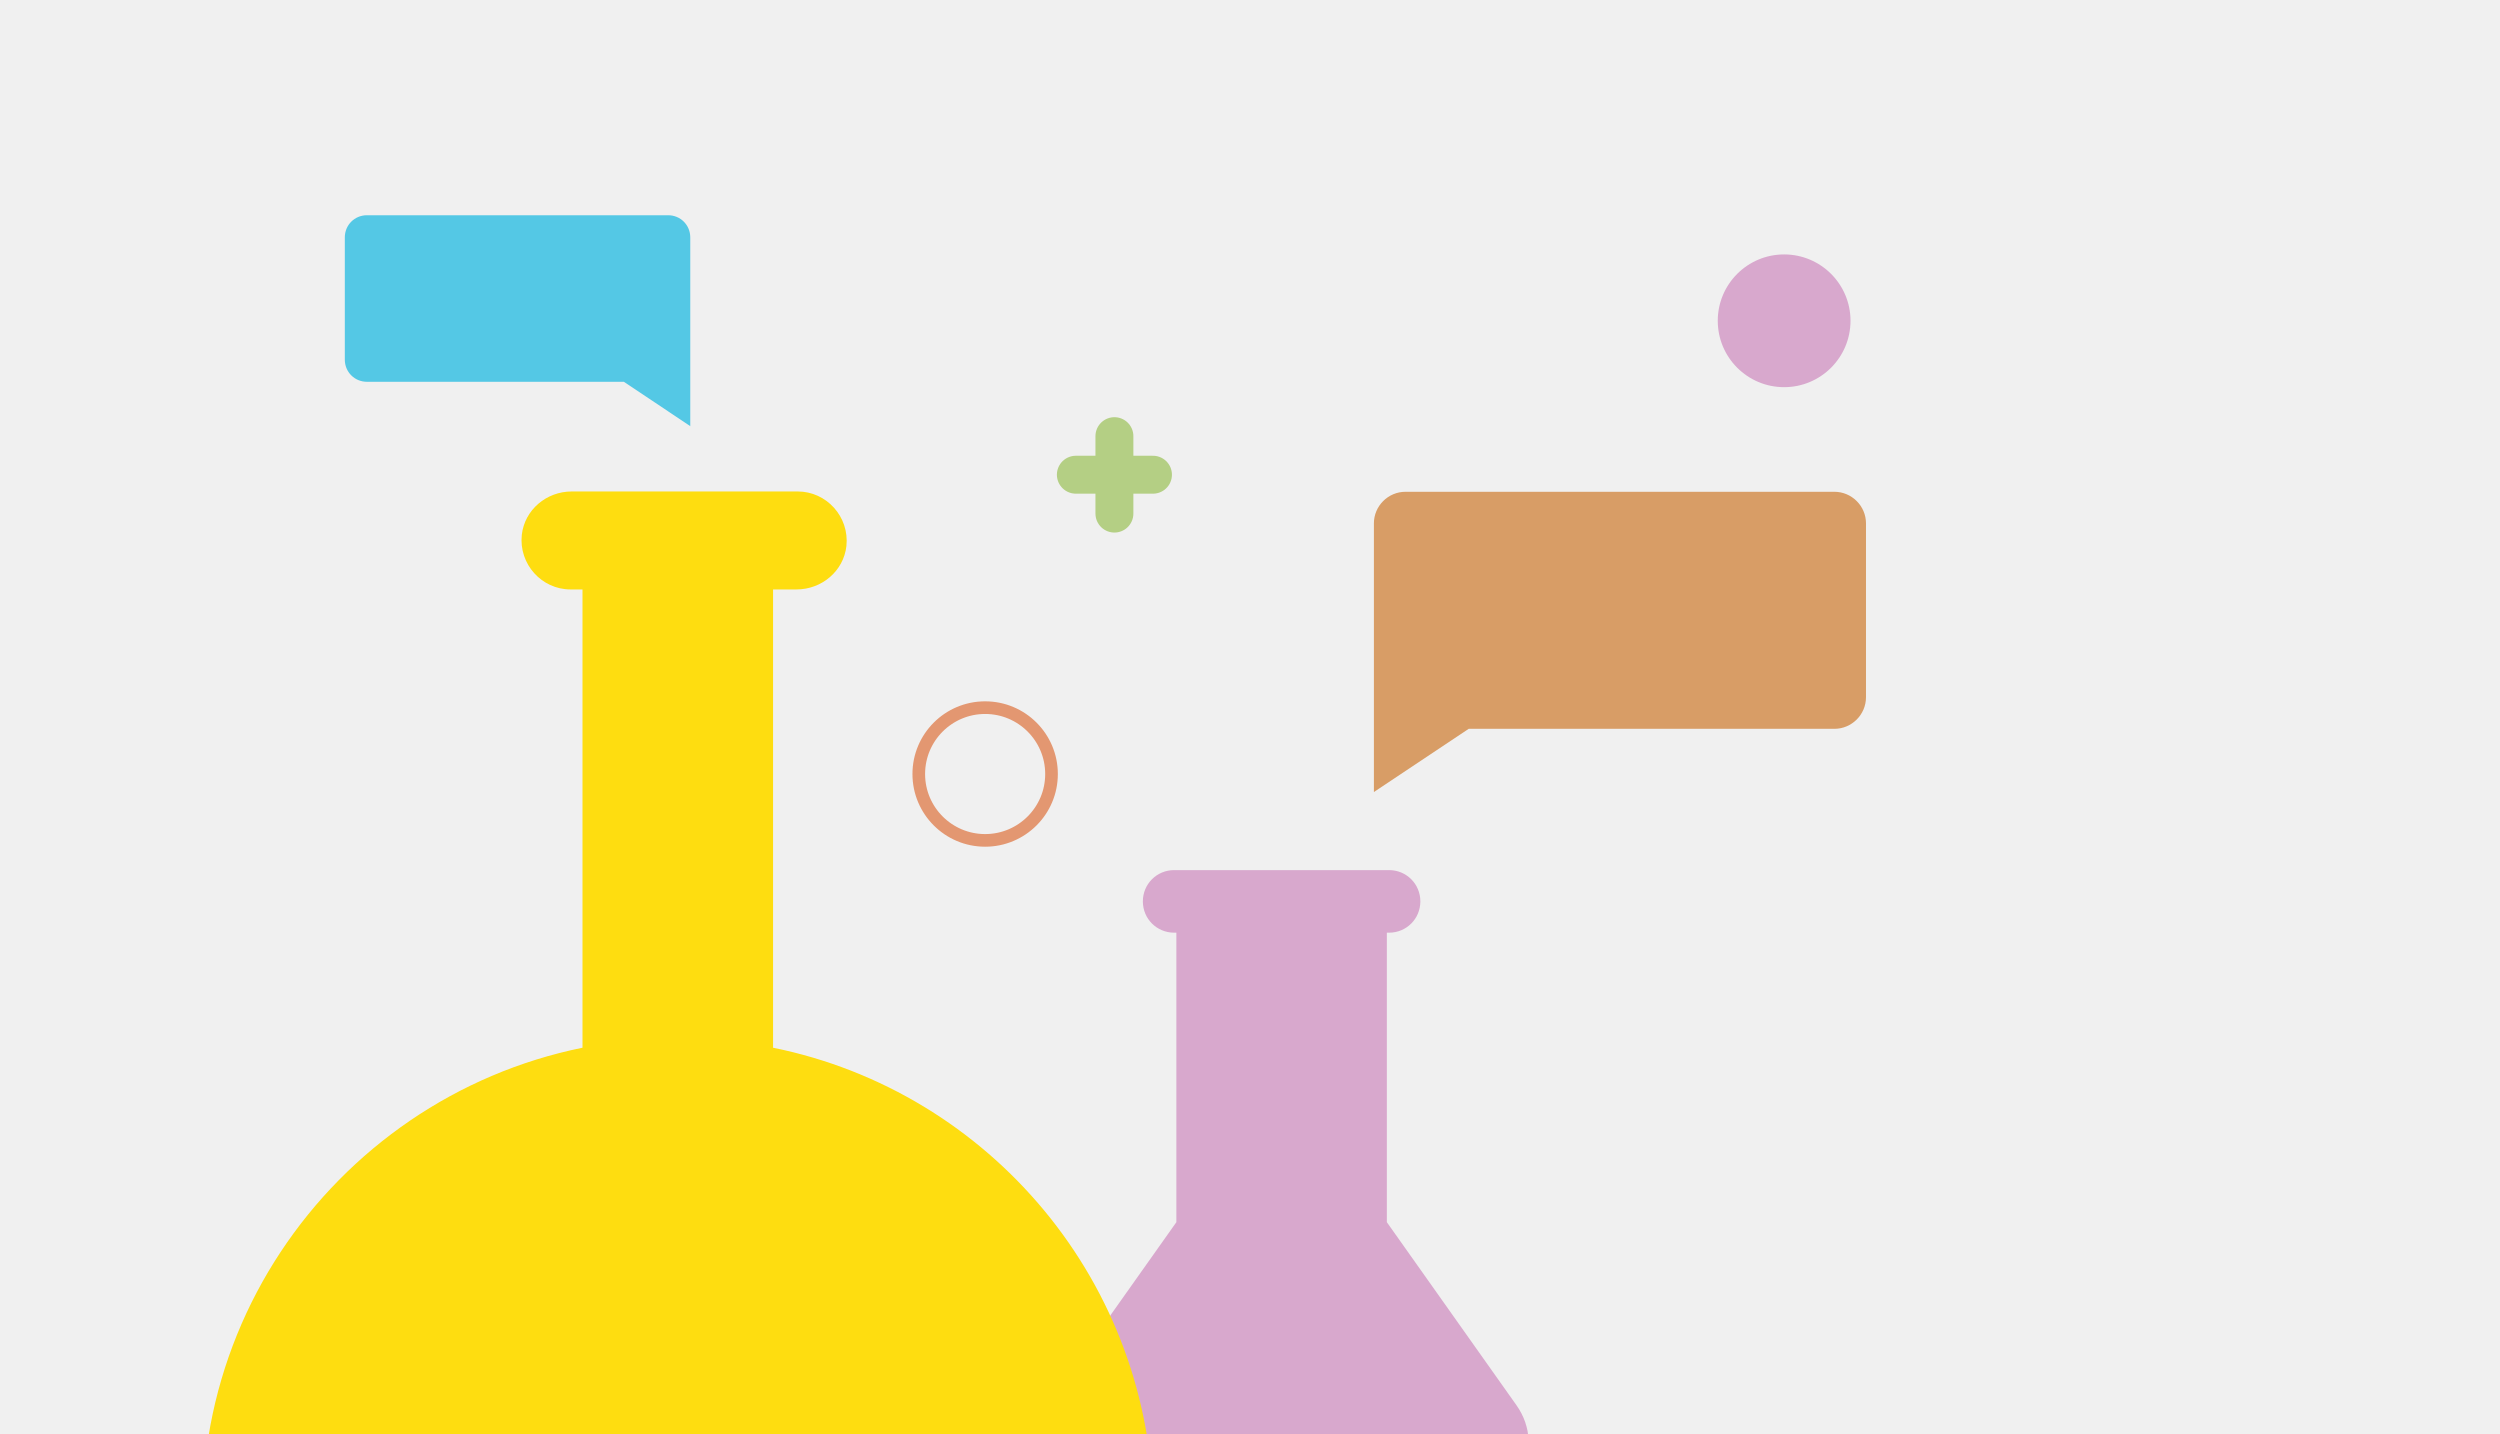
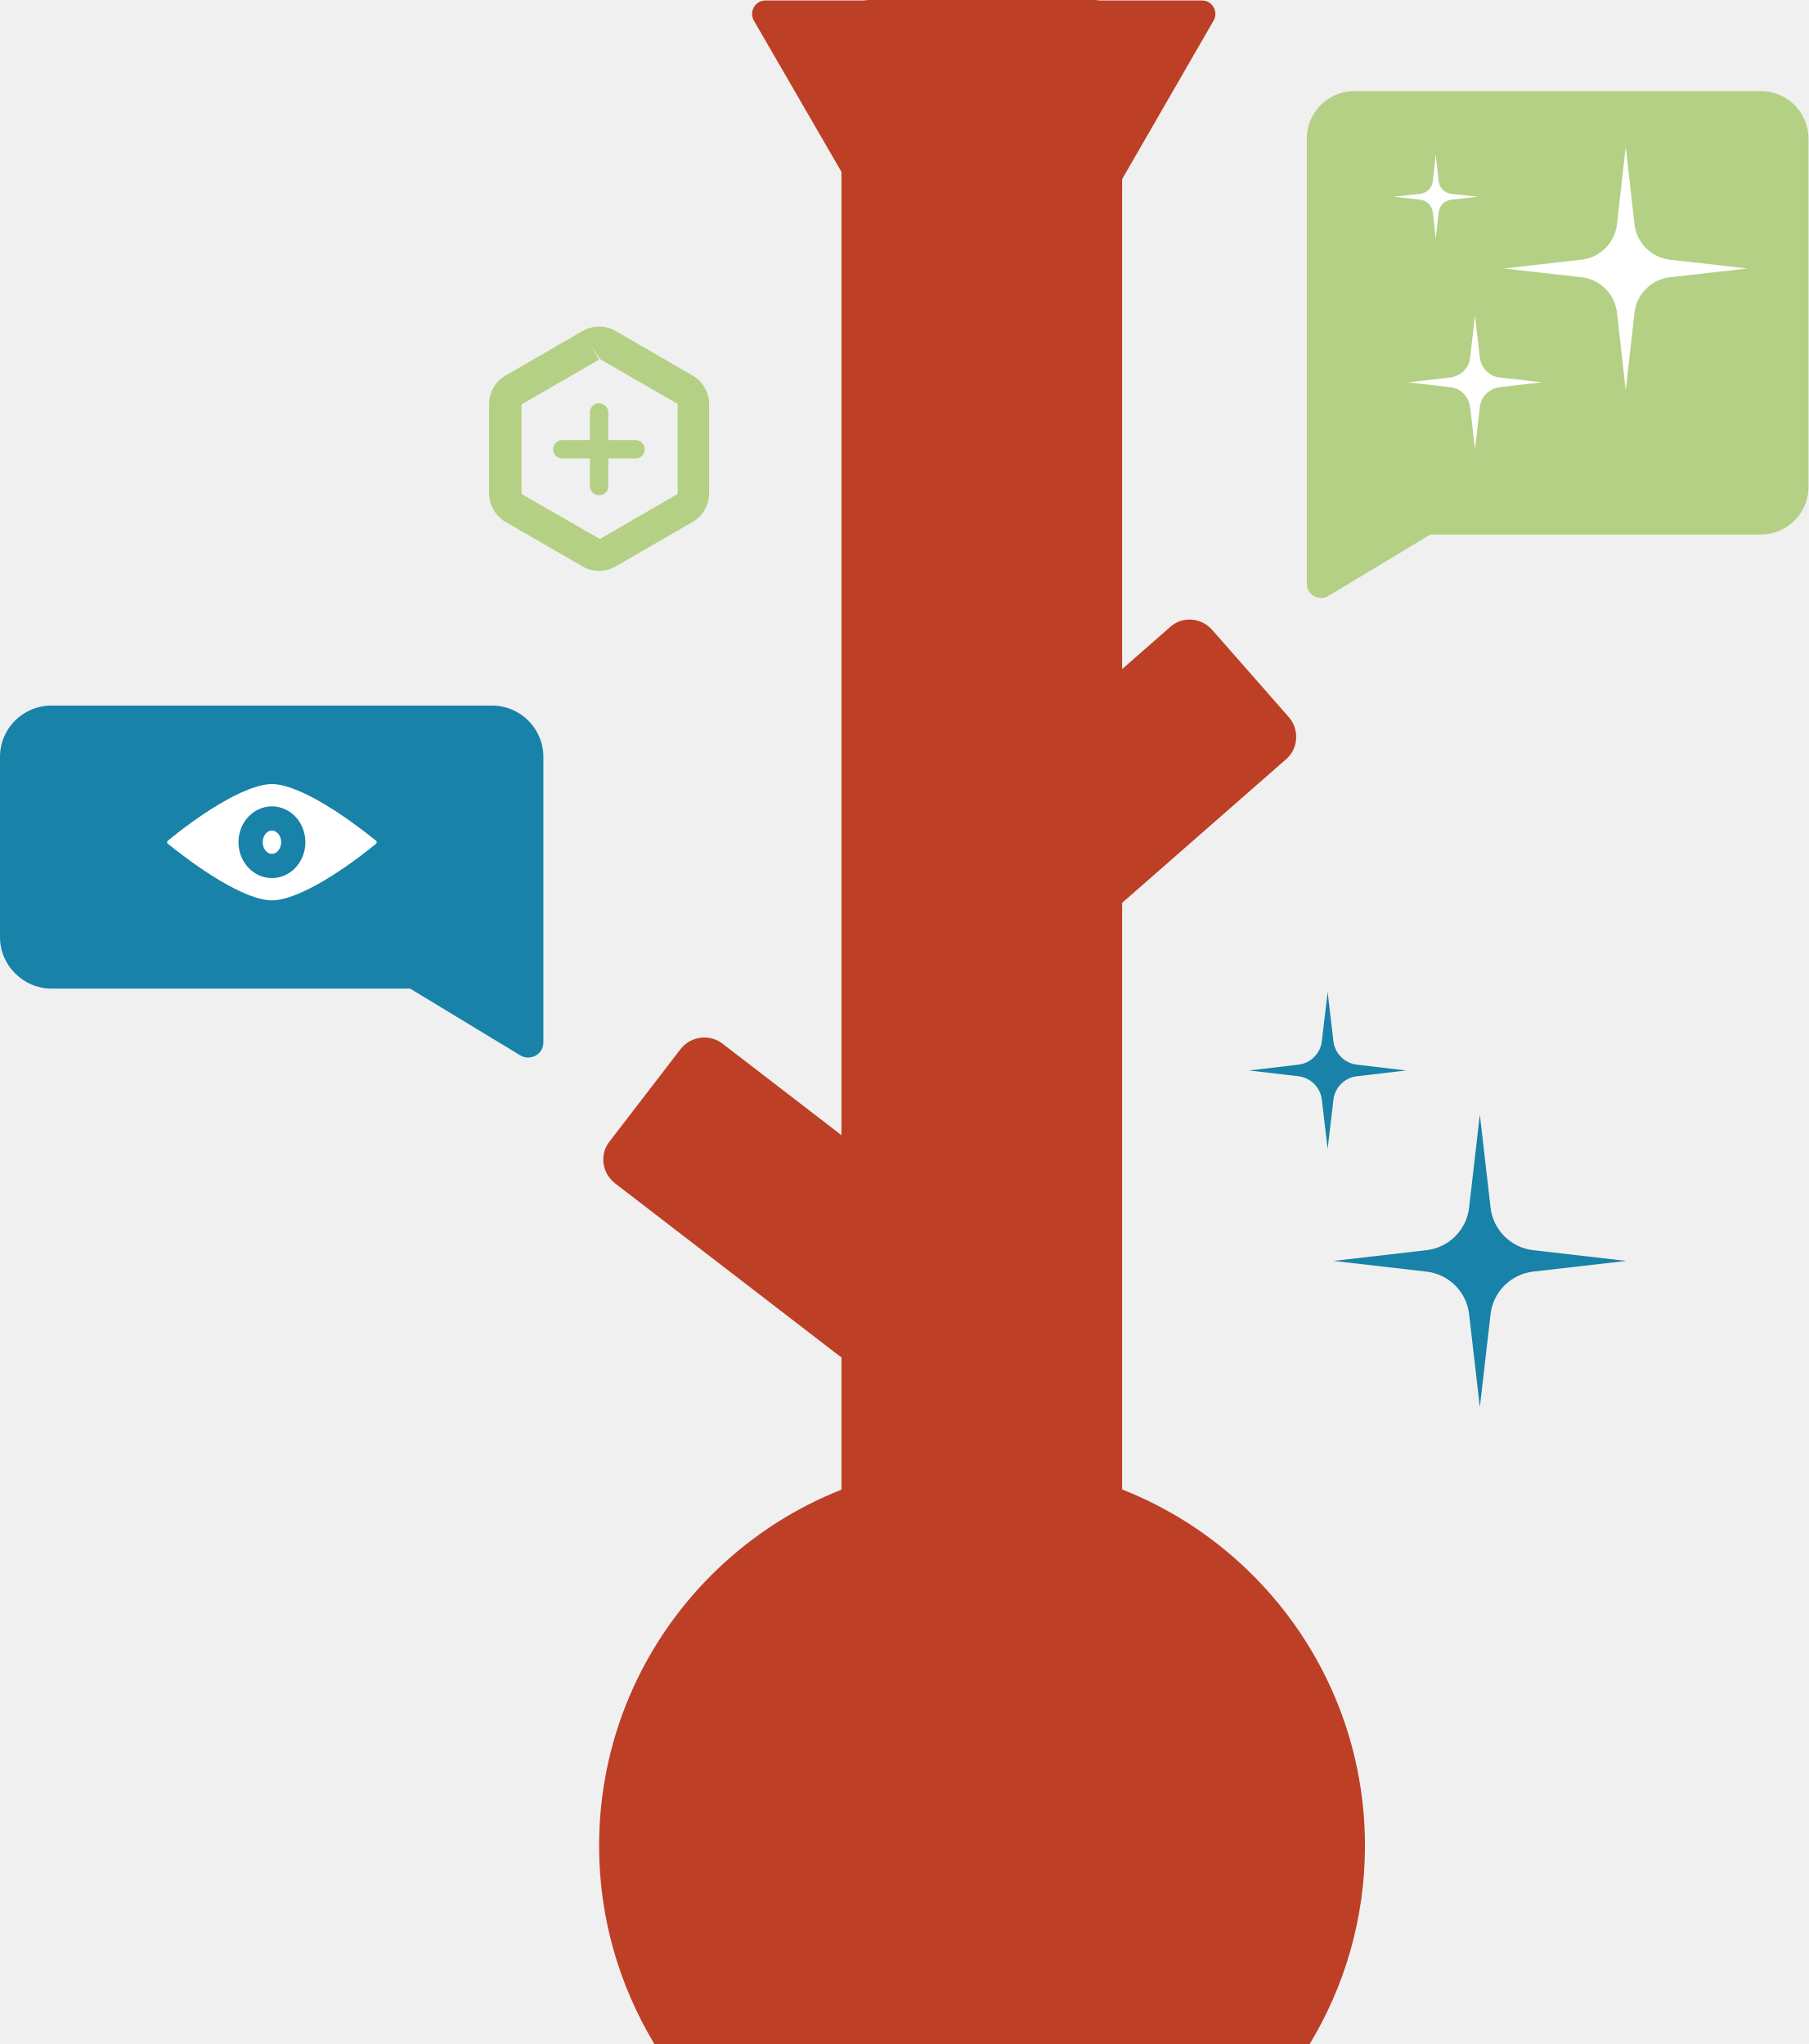
- <svg xmlns="http://www.w3.org/2000/svg" version="1.1" id="Layer_1" x="0px" y="0px" viewBox="0 0 791 453.7" enable-background="new 0 0 791 453.7" xml:space="preserve">
-   <path fill="#D8A8CD" d="M479.8,444.6l-41-57.9v-91.6h0.7c5.5,0,9.9-4.4,9.9-9.9c0-5.5-4.4-9.9-9.9-9.9h-68c-5.5,0-9.9,4.4-9.9,9.9  c0,5.5,4.4,9.9,9.9,9.9h0.7v91.6l-41,57.9c-9.8,13.8,0.1,32.9,17,32.9h114.5C479.7,477.6,489.6,458.4,479.8,444.6z" />
-   <path fill="#FEDD10" d="M244.6,331.5v-145h7.4c8,0,14.9-5.8,15.8-13.7c1-9.3-6.3-17.3-15.4-17.3h-71.5c-8,0-14.9,5.8-15.8,13.7  c-1,9.3,6.3,17.3,15.4,17.3h3.8v145h0c-79.6,16.2-136.4,95.2-116.2,183c11.5,50,62.6,100.3,112.7,111.2  c97.7,21.2,184.1-52.7,184.1-146.8C364.9,406.1,313.2,345.4,244.6,331.5z" />
-   <circle fill="#D8A8CD" cx="564.5" cy="101.5" r="21" />
-   <circle fill="none" stroke="#E39771" stroke-width="4" stroke-miterlimit="10" cx="311.7" cy="244.9" r="21" />
-   <path fill="#D89D66" d="M434.7,250.6l30-20h115.7c5.5,0,10-4.5,10-10v-55c0-5.5-4.5-10-10-10H444.7c-5.5,0-10,4.5-10,10V250.6z" />
-   <line fill="none" stroke="#B4CF84" stroke-width="12" stroke-linecap="round" stroke-miterlimit="10" x1="352.6" y1="138" x2="352.6" y2="162.5" />
-   <line fill="none" stroke="#B4CF84" stroke-width="12" stroke-linecap="round" stroke-miterlimit="10" x1="364.8" y1="150.2" x2="340.4" y2="150.2" />
-   <path fill="#54C8E5" d="M218.5,134.9l-21.1-14.1h-81.3c-3.9,0-7-3.1-7-7V75.1c0-3.9,3.1-7,7-7h95.3c3.9,0,7,3.1,7,7V134.9z" />
+ <svg xmlns="http://www.w3.org/2000/svg" version="1.1" id="Layer_1" x="0px" y="0px" viewBox="0 0 373.1 421.8" enable-background="new 0 0 373.1 421.8" xml:space="preserve">
+   <path fill="#BC3F26" d="M270.2,421.8c7.2-11.9,11.4-25.9,11.4-40.9c0-43.6-35.4-79-79-79s-79,35.4-79,79c0,15,4.2,28.9,11.4,40.9  H270.2z" />
+   <path fill="#BC3F26" d="M225.5,0h-45.9c-3.3,0-6,2.7-6,6v326.9c0,3.3,2.7,6,6,6h45.9c3.3,0,6-2.7,6-6V6C231.5,2.7,228.8,0,225.5,0z" />
+   <path fill="#BC3F26" d="M126.9,244.2l46,35.4c2.7,2.1,6.6,1.6,8.7-1.1l14.6-19c2.1-2.7,1.6-6.6-1.1-8.7l-46-35.4  c-2.7-2.1-6.6-1.6-8.7,1.1l-14.6,19C123.6,238.2,124.2,242.1,126.9,244.2z" />
+   <path fill="#BC3F26" d="M241.4,129.4l-43.6,38.2c-2.6,2.2-2.8,6.2-0.6,8.7l15.8,18c2.2,2.6,6.2,2.8,8.7,0.6l43.6-38.2  c2.6-2.2,2.8-6.2,0.6-8.7l-15.8-18C247.8,127.4,243.9,127.1,241.4,129.4z" />
+   <path fill="#BC3F26" d="M192.4,0.1l55.6,0c2.1,0,3.4,2.3,2.4,4.1l-27.8,48.2c-1.1,1.8-3.7,1.8-4.7,0L190,4.2  C189,2.4,190.3,0.1,192.4,0.1z" />
+   <path fill="#BC3F26" d="M157.9,0.1l55.6,0c2.1,0,3.4,2.3,2.4,4.1l-27.8,48.2c-1.1,1.8-3.7,1.8-4.7,0L155.5,4.2  C154.5,2.4,155.8,0.1,157.9,0.1z" />
+   <path fill="#B4D085" d="M274.2,122.9l20.9-12.6h68.2c5.4,0,9.8-4.4,9.8-9.8V28.6c0-5.4-4.4-9.8-9.8-9.8h-83.9  c-5.4,0-9.8,4.4-9.8,9.8v91.9C269.6,122.8,272.2,124.2,274.2,122.9z" />
+   <path fill="#FFFFFF" d="M335.4,30.3l-1.8,15.9c-0.4,3.9-3.5,7-7.4,7.4l-15.9,1.8l15.9,1.8c3.9,0.4,7,3.5,7.4,7.4l1.8,15.9l1.8-15.9  c0.4-3.9,3.5-7,7.4-7.4l15.9-1.8l-15.9-1.8c-3.9-0.4-7-3.5-7.4-7.4L335.4,30.3z" />
+   <path fill="#FFFFFF" d="M304.3,65.1l-1,8.7c-0.2,2.1-1.9,3.8-4.1,4.1l-8.7,1l8.7,1c2.1,0.2,3.8,1.9,4.1,4.1l1,8.7l1-8.7  c0.2-2.1,1.9-3.8,4.1-4.1l8.7-1l-8.7-1c-2.1-0.2-3.8-1.9-4.1-4.1L304.3,65.1z" />
+   <path fill="#FFFFFF" d="M296.2,31.9l-0.6,5.5c-0.2,1.4-1.2,2.4-2.6,2.6l-5.5,0.6l5.5,0.6c1.4,0.2,2.4,1.2,2.6,2.6l0.6,5.5l0.6-5.5  c0.2-1.4,1.2-2.4,2.6-2.6l5.5-0.6l-5.5-0.6c-1.4-0.2-2.4-1.2-2.6-2.6L296.2,31.9z" />
+   <g>
+     <path fill="#B4D085" d="M131.2,94.6H116c-1.1,0-1.9-0.9-1.9-1.9s0.9-1.9,1.9-1.9h15.1c1.1,0,1.9,0.9,1.9,1.9S132.3,94.6,131.2,94.6   z" />
+   </g>
+   <g>
+     <path fill="#B4D085" d="M123.6,102.2c-1.1,0-1.9-0.9-1.9-1.9V85.1c0-1.1,0.9-1.9,1.9-1.9s1.9,0.9,1.9,1.9v15.1   C125.6,101.3,124.7,102.2,123.6,102.2z" />
+   </g>
+   <path fill="#1882A8" d="M305.3,230l2.2,19.1c0.5,4.7,4.2,8.4,8.9,8.9l19.1,2.2l-19.1,2.2c-4.7,0.5-8.4,4.2-8.9,8.9l-2.2,19.1  l-2.2-19.1c-0.5-4.7-4.2-8.4-8.9-8.9l-19.1-2.2l19.1-2.2c4.7-0.5,8.4-4.2,8.9-8.9L305.3,230z" />
+   <path fill="#1882A8" d="M273.9,204.7l1.2,10.2c0.3,2.5,2.3,4.5,4.8,4.8l10.2,1.2l-10.2,1.2c-2.5,0.3-4.5,2.3-4.8,4.8l-1.2,10.2  l-1.2-10.2c-0.3-2.5-2.3-4.5-4.8-4.8l-10.2-1.2l10.2-1.2c2.5-0.3,4.5-2.3,4.8-4.8L273.9,204.7z" />
+   <path fill="#1882A8" d="M107.2,217.7L84.6,204H10.6C4.8,204,0,199.2,0,193.4v-37.2c0-5.9,4.8-10.6,10.6-10.6h90.9  c5.9,0,10.6,4.8,10.6,10.6V215C112.2,217.6,109.3,219.1,107.2,217.7z" />
+   <g>
+     <g>
+       <path fill="#FFFFFF" stroke="#1882A8" stroke-width="5" stroke-miterlimit="10" d="M33.1,171.5c-1.5,1.2-1.5,3.4,0,4.6    c5.1,4.1,16,12.2,23,12.2s18-8.1,23-12.2c1.5-1.2,1.5-3.4,0-4.6c-5.1-4.1-16-12.2-23-12.2S38.1,167.4,33.1,171.5z" />
+       <ellipse fill="#FFFFFF" stroke="#1882A8" stroke-width="5" stroke-miterlimit="10" cx="56.1" cy="173.8" rx="4.4" ry="4.9" />
+     </g>
+   </g>
+   <g>
+     <path fill="#B4D085" d="M123.6,117.8c-1.2,0-2.4-0.3-3.4-0.9l-15.9-9.2c-2.1-1.2-3.4-3.5-3.4-5.9V83.4c0-2.4,1.3-4.7,3.4-5.9   l15.9-9.2c2.1-1.2,4.7-1.2,6.8,0l15.9,9.2c2.1,1.2,3.4,3.5,3.4,5.9v18.4c0,2.4-1.3,4.7-3.4,5.9l-15.9,9.2   C126,117.5,124.8,117.8,123.6,117.8z M121.9,71.3l1.7,2.9l-15.9,9.2c0,0-0.1,0.1-0.1,0.1v18.4c0,0.1,0,0.1,0.1,0.1l16,9.2   c0,0,0,0,0.1,0l15.9-9.2c0,0,0.1-0.1,0.1-0.1V83.4c0-0.1,0-0.1-0.1-0.1l-15.9-9.2L121.9,71.3z" />
+   </g>
</svg>
